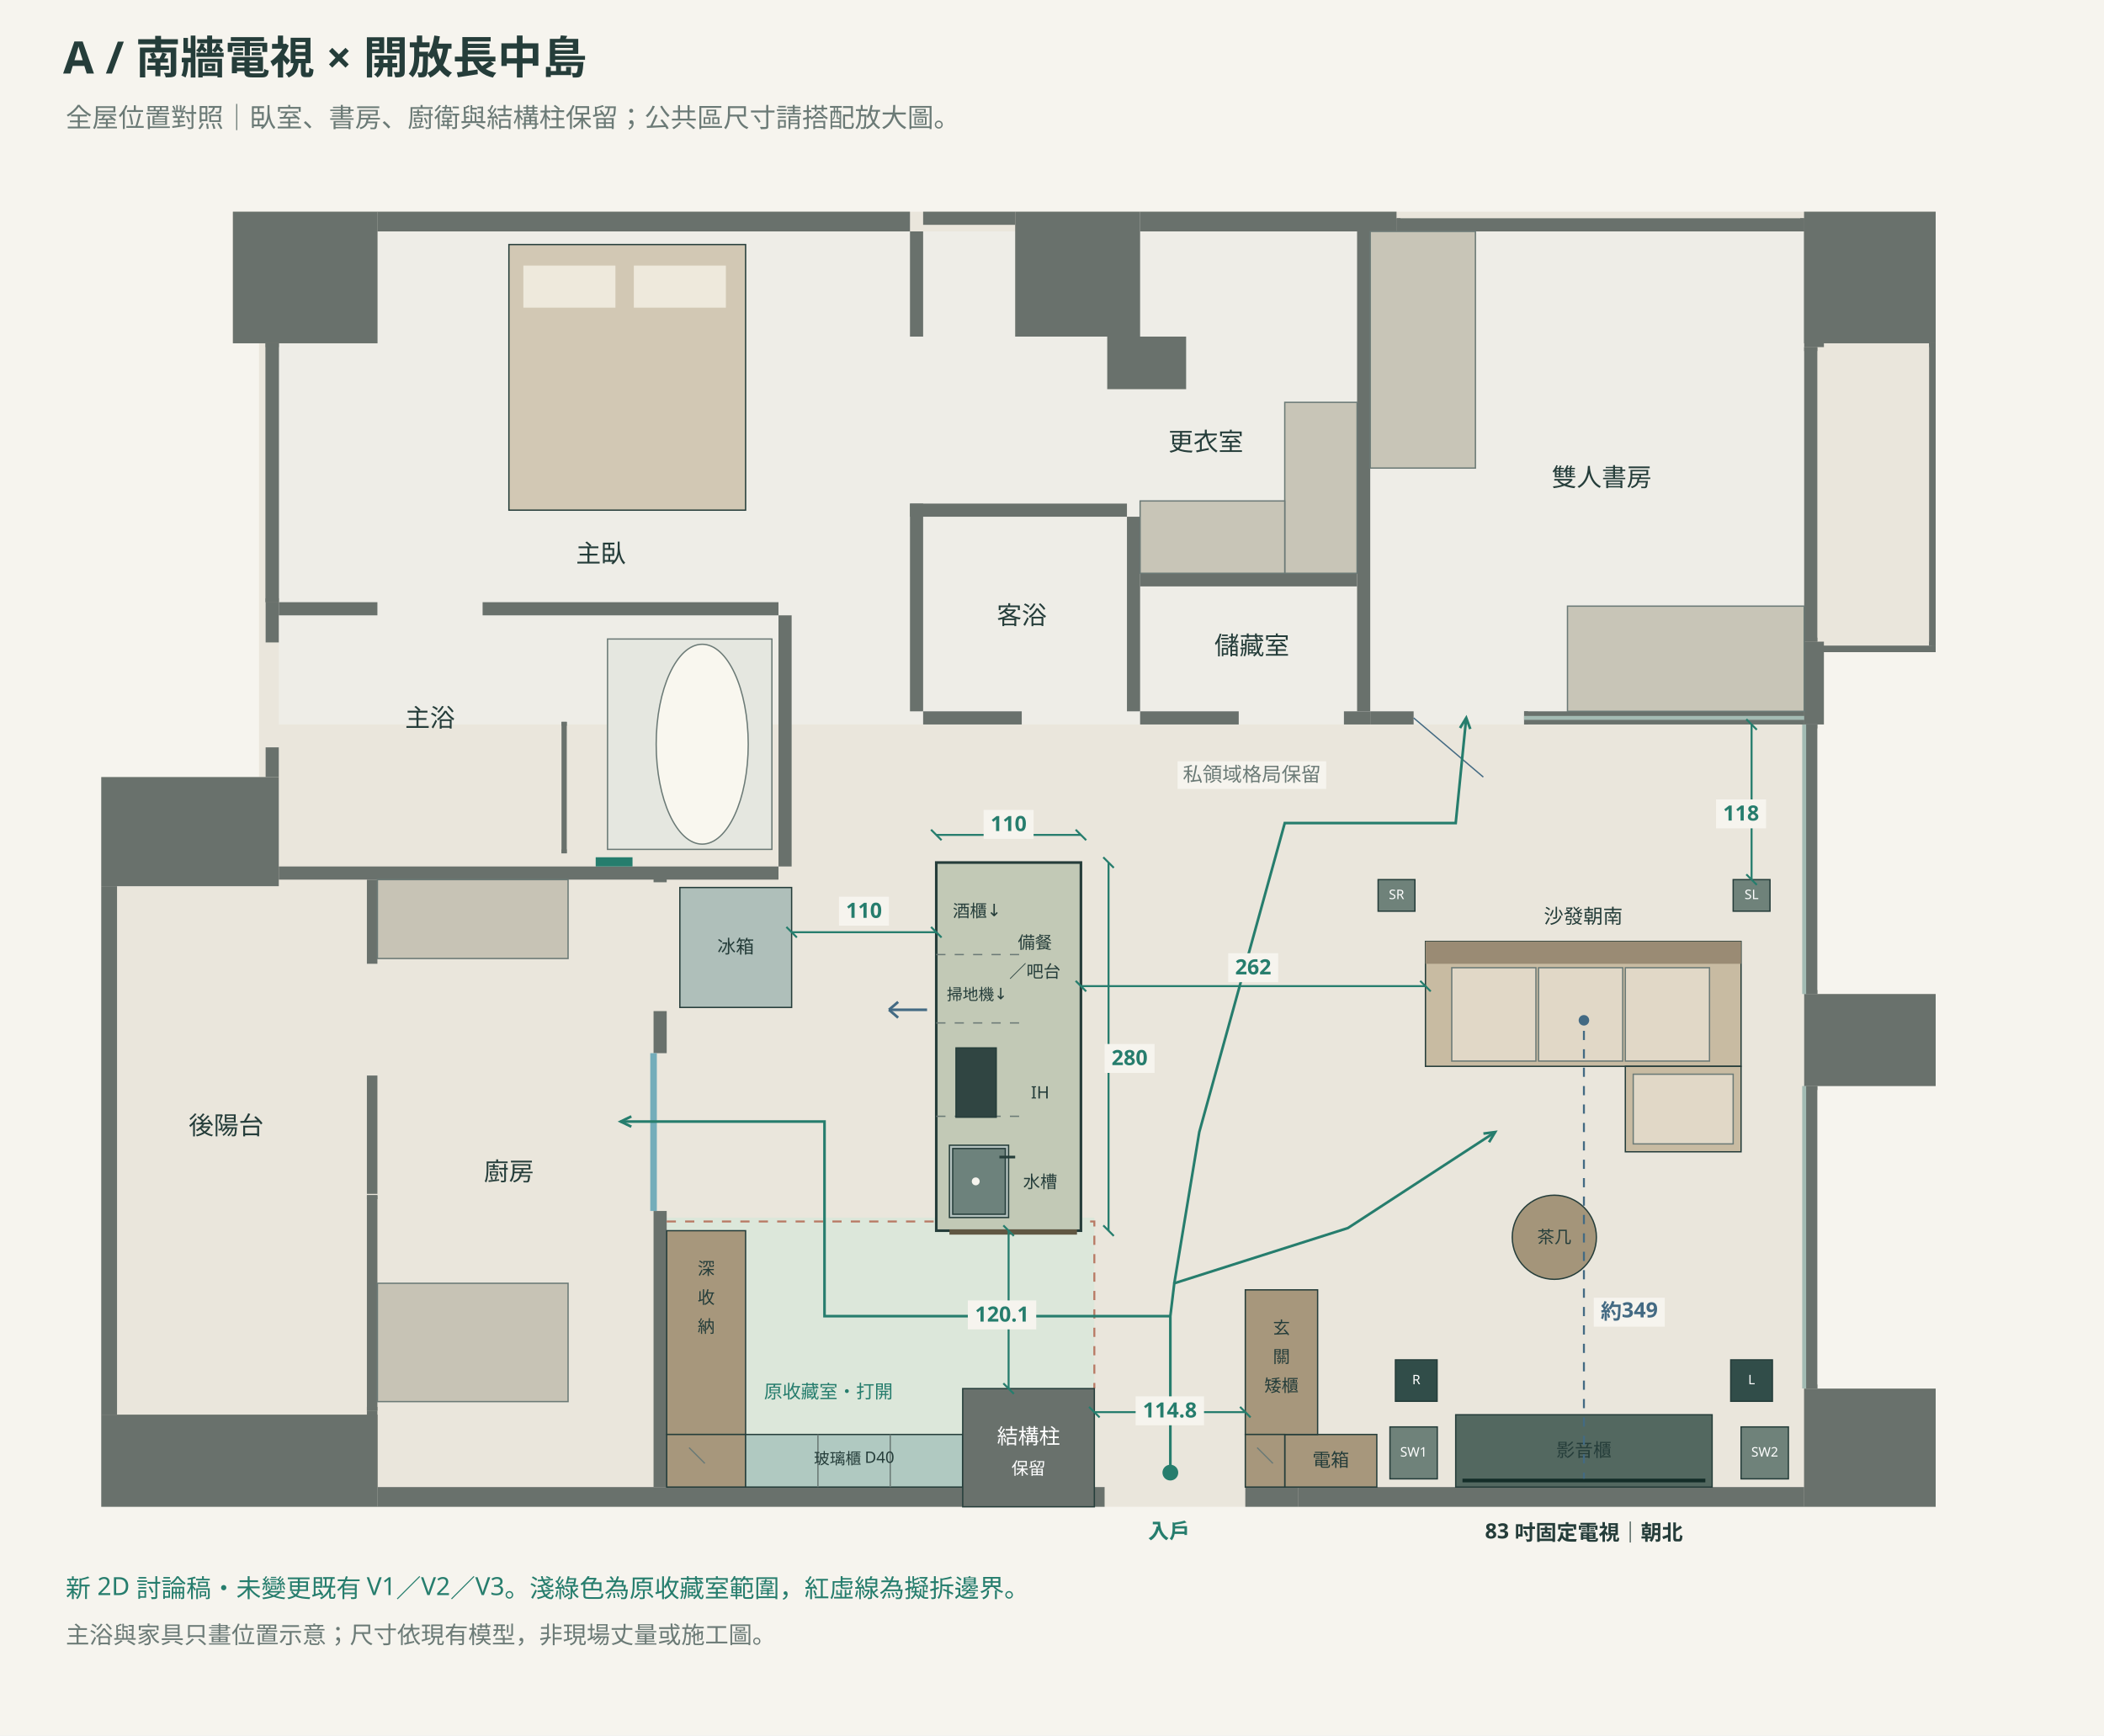
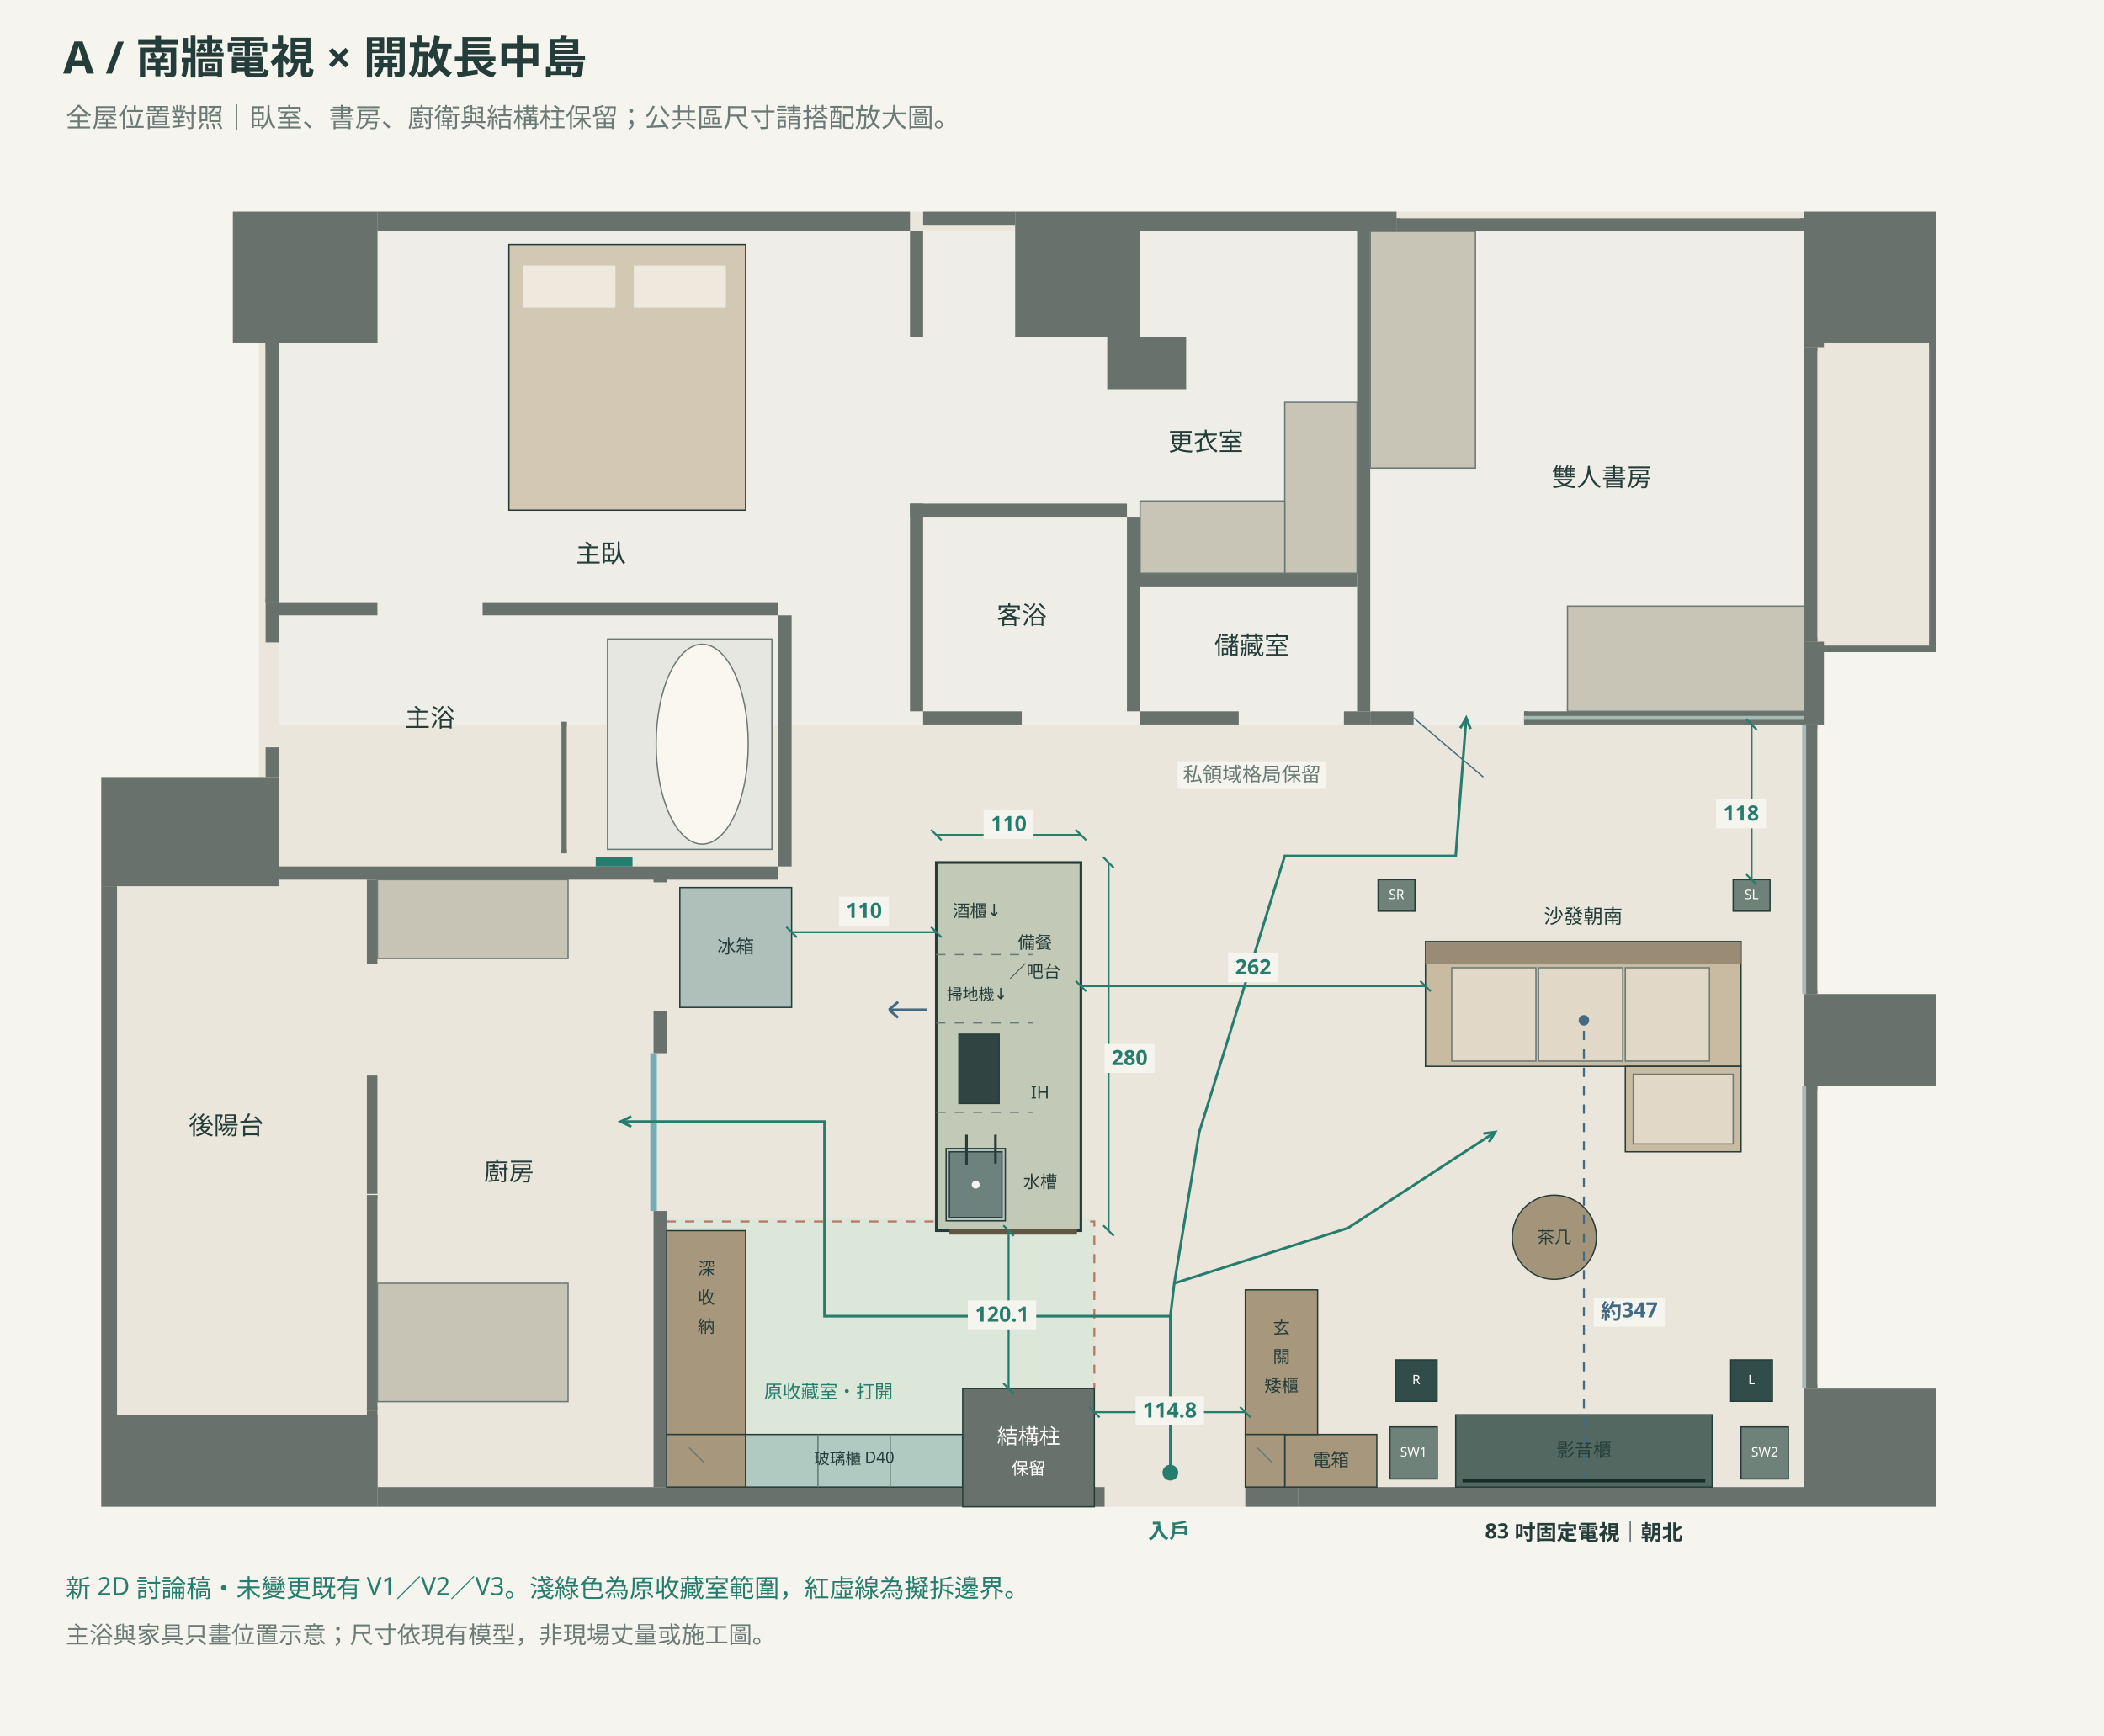
<svg xmlns="http://www.w3.org/2000/svg" width="1600" height="1320" viewBox="0 0 1600 1320" font-family="Microsoft JhengHei,sans-serif">
  <rect width="100%" height="100%" fill="#f6f4ee" />
  <text x="48.00" y="55.92" font-size="34" fill="#253d3a" text-anchor="start" font-weight="700">A  /  南牆電視 × 開放長中島</text>
  <text x="50.00" y="96.60" font-size="20" fill="#6b7a76" text-anchor="start" font-weight="400">全屋位置對照｜臥室、書房、廚衛與結構柱保留；公共區尺寸請搭配放大圖。</text>
  <polygon points="177.00,161.00 1472.00,161.00 1472.00,491.00 1372.00,491.00 1372.00,756.00 1472.00,756.00 1472.00,826.00 1372.00,826.00 1372.00,1056.00 1472.00,1056.00 1472.00,1146.00 77.00,1146.00 77.00,591.00 197.00,591.00 197.00,261.00 177.00,261.00" fill="#eae6dc" stroke="none" stroke-width="1" />
  <rect x="212.00" y="176.00" width="1160.00" height="375.00" fill="#eeede7" stroke="none" stroke-width="1" />
  <rect x="507.00" y="926.00" width="325.20" height="205.00" fill="#dce7da" stroke="none" stroke-width="1" />
  <rect x="772.00" y="161.00" width="95.00" height="95.00" fill="#69716c" stroke="none" stroke-width="1" />
  <rect x="177.10" y="161.00" width="110.00" height="100.10" fill="#69716c" stroke="none" stroke-width="1" />
  <rect x="1371.90" y="161.00" width="100.10" height="100.10" fill="#69716c" stroke="none" stroke-width="1" />
  <rect x="77.00" y="1075.90" width="210.10" height="70.10" fill="#69716c" stroke="none" stroke-width="1" />
  <rect x="1371.90" y="1056.10" width="100.10" height="89.90" fill="#69716c" stroke="none" stroke-width="1" />
  <rect x="732.10" y="1056.10" width="100.10" height="89.90" fill="#69716c" stroke="none" stroke-width="1" />
  <rect x="287.00" y="161.00" width="405.00" height="15.00" fill="#69716c" stroke="none" stroke-width="1" />
  <rect x="1062.00" y="166.00" width="310.00" height="10.00" fill="#69716c" stroke="none" stroke-width="1" />
  <rect x="1062.00" y="166.00" width="3.00" height="10.00" fill="#69716c" stroke="none" stroke-width="1" />
  <rect x="1369.00" y="166.00" width="3.00" height="10.00" fill="#69716c" stroke="none" stroke-width="1" />
  <rect x="1065.00" y="169.50" width="304.00" height="3.00" fill="#69716c" stroke="none" stroke-width="1" />
  <rect x="867.00" y="161.00" width="195.00" height="15.00" fill="#69716c" stroke="none" stroke-width="1" />
  <rect x="692.00" y="176.00" width="10.00" height="80.00" fill="#69716c" stroke="none" stroke-width="1" />
  <rect x="702.00" y="161.00" width="70.00" height="10.00" fill="#69716c" stroke="none" stroke-width="1" />
  <rect x="692.00" y="383.00" width="10.00" height="158.00" fill="#69716c" stroke="none" stroke-width="1" />
  <rect x="202.00" y="261.00" width="10.00" height="197.00" fill="#69716c" stroke="none" stroke-width="1" />
  <rect x="202.00" y="261.00" width="10.00" height="197.00" fill="#69716c" stroke="none" stroke-width="1" />
  <rect x="202.00" y="261.00" width="10.00" height="3.00" fill="#69716c" stroke="none" stroke-width="1" />
  <rect x="202.00" y="455.00" width="10.00" height="3.00" fill="#69716c" stroke="none" stroke-width="1" />
  <rect x="205.50" y="264.00" width="3.00" height="191.00" fill="#69716c" stroke="none" stroke-width="1" />
  <rect x="202.00" y="458.00" width="10.00" height="30.60" fill="#69716c" stroke="none" stroke-width="1" />
  <rect x="202.00" y="568.40" width="10.00" height="22.60" fill="#69716c" stroke="none" stroke-width="1" />
  <rect x="77.00" y="591.00" width="135.00" height="83.00" fill="#69716c" stroke="none" stroke-width="1" />
  <rect x="77.00" y="674.00" width="12.00" height="402.00" fill="#69716c" stroke="none" stroke-width="1" />
  <rect x="287.00" y="1131.00" width="445.00" height="15.00" fill="#69716c" stroke="none" stroke-width="1" />
  <rect x="987.00" y="1131.00" width="385.00" height="15.00" fill="#69716c" stroke="none" stroke-width="1" />
  <rect x="832.00" y="1131.00" width="8.00" height="15.00" fill="#69716c" stroke="none" stroke-width="1" />
  <rect x="947.00" y="1131.00" width="40.00" height="15.00" fill="#69716c" stroke="none" stroke-width="1" />
  <rect x="1372.00" y="176.00" width="15.00" height="88.00" fill="#69716c" stroke="none" stroke-width="1" />
  <rect x="1372.00" y="264.00" width="10.00" height="224.00" fill="#69716c" stroke="none" stroke-width="1" />
  <rect x="1372.00" y="264.00" width="10.00" height="3.00" fill="#69716c" stroke="none" stroke-width="1" />
  <rect x="1372.00" y="485.00" width="10.00" height="3.00" fill="#69716c" stroke="none" stroke-width="1" />
  <rect x="1375.50" y="267.00" width="3.00" height="218.00" fill="#69716c" stroke="none" stroke-width="1" />
  <rect x="1372.00" y="488.00" width="15.00" height="63.00" fill="#69716c" stroke="none" stroke-width="1" />
  <rect x="1372.00" y="551.00" width="10.00" height="205.00" fill="#69716c" stroke="none" stroke-width="1" />
  <rect x="1372.00" y="551.00" width="10.00" height="3.00" fill="#69716c" stroke="none" stroke-width="1" />
  <rect x="1372.00" y="753.00" width="10.00" height="3.00" fill="#69716c" stroke="none" stroke-width="1" />
  <rect x="1375.50" y="554.00" width="3.00" height="199.00" fill="#69716c" stroke="none" stroke-width="1" />
  <rect x="1372.00" y="756.00" width="100.00" height="70.00" fill="#69716c" stroke="none" stroke-width="1" />
  <rect x="1372.00" y="826.00" width="10.00" height="230.00" fill="#69716c" stroke="none" stroke-width="1" />
  <rect x="1372.00" y="826.00" width="10.00" height="3.00" fill="#69716c" stroke="none" stroke-width="1" />
  <rect x="1372.00" y="1053.00" width="10.00" height="3.00" fill="#69716c" stroke="none" stroke-width="1" />
  <rect x="1375.50" y="829.00" width="3.00" height="224.00" fill="#69716c" stroke="none" stroke-width="1" />
  <rect x="1467.00" y="261.00" width="5.00" height="230.00" fill="#69716c" stroke="none" stroke-width="1" />
  <rect x="1467.00" y="261.00" width="5.00" height="3.00" fill="#69716c" stroke="none" stroke-width="1" />
  <rect x="1467.00" y="488.00" width="5.00" height="3.00" fill="#69716c" stroke="none" stroke-width="1" />
  <rect x="1468.75" y="264.00" width="1.50" height="224.00" fill="#69716c" stroke="none" stroke-width="1" />
  <rect x="1372.00" y="491.00" width="100.00" height="5.00" fill="#69716c" stroke="none" stroke-width="1" />
  <rect x="1372.00" y="491.00" width="3.00" height="5.00" fill="#69716c" stroke="none" stroke-width="1" />
  <rect x="1469.00" y="491.00" width="3.00" height="5.00" fill="#69716c" stroke="none" stroke-width="1" />
  <rect x="1375.00" y="492.75" width="94.00" height="1.50" fill="#69716c" stroke="none" stroke-width="1" />
  <rect x="367.00" y="458.00" width="225.00" height="10.00" fill="#69716c" stroke="none" stroke-width="1" />
  <rect x="212.00" y="458.00" width="75.00" height="10.00" fill="#69716c" stroke="none" stroke-width="1" />
  <rect x="592.00" y="468.00" width="10.00" height="191.00" fill="#69716c" stroke="none" stroke-width="1" />
  <rect x="212.00" y="659.00" width="380.00" height="10.00" fill="#69716c" stroke="none" stroke-width="1" />
  <rect x="692.00" y="383.00" width="165.00" height="10.00" fill="#69716c" stroke="none" stroke-width="1" />
  <rect x="857.00" y="393.00" width="10.00" height="148.00" fill="#69716c" stroke="none" stroke-width="1" />
  <rect x="702.00" y="541.00" width="75.00" height="10.00" fill="#69716c" stroke="none" stroke-width="1" />
  <rect x="867.00" y="436.00" width="165.00" height="10.00" fill="#69716c" stroke="none" stroke-width="1" />
  <rect x="1032.00" y="176.00" width="10.00" height="365.00" fill="#69716c" stroke="none" stroke-width="1" />
  <rect x="867.00" y="541.00" width="75.00" height="10.00" fill="#69716c" stroke="none" stroke-width="1" />
  <rect x="1022.00" y="541.00" width="20.00" height="10.00" fill="#69716c" stroke="none" stroke-width="1" />
  <rect x="1042.00" y="541.00" width="33.00" height="10.00" fill="#69716c" stroke="none" stroke-width="1" />
  <rect x="1159.00" y="541.00" width="213.00" height="10.00" fill="#69716c" stroke="none" stroke-width="1" />
  <rect x="1159.00" y="541.00" width="3.00" height="10.00" fill="#69716c" stroke="none" stroke-width="1" />
  <rect x="1369.00" y="541.00" width="3.00" height="10.00" fill="#69716c" stroke="none" stroke-width="1" />
  <rect x="1162.00" y="544.50" width="207.00" height="3.00" fill="#69716c" stroke="none" stroke-width="1" />
  <rect x="497.00" y="668.00" width="10.00" height="3.00" fill="#69716c" stroke="none" stroke-width="1" />
  <rect x="497.00" y="769.00" width="10.00" height="32.00" fill="#69716c" stroke="none" stroke-width="1" />
  <rect x="497.00" y="921.00" width="10.00" height="210.00" fill="#69716c" stroke="none" stroke-width="1" />
  <rect x="279.00" y="669.00" width="8.00" height="64.00" fill="#69716c" stroke="none" stroke-width="1" />
  <rect x="279.00" y="818.00" width="8.00" height="90.00" fill="#69716c" stroke="none" stroke-width="1" />
  <rect x="279.00" y="909.00" width="8.00" height="164.00" fill="#69716c" stroke="none" stroke-width="1" />
  <rect x="279.00" y="909.00" width="8.00" height="3.00" fill="#69716c" stroke="none" stroke-width="1" />
  <rect x="279.00" y="1070.00" width="8.00" height="3.00" fill="#69716c" stroke="none" stroke-width="1" />
  <rect x="281.80" y="912.00" width="2.40" height="158.00" fill="#69716c" stroke="none" stroke-width="1" />
  <rect x="279.00" y="1073.00" width="8.00" height="58.00" fill="#69716c" stroke="none" stroke-width="1" />
  <rect x="842.00" y="256.00" width="60.00" height="40.00" fill="#69716c" stroke="none" stroke-width="1" />
  <rect x="427.00" y="549.00" width="4.00" height="100.00" fill="#69716c" stroke="none" stroke-width="1" />
  <rect x="427.00" y="549.00" width="4.00" height="3.00" fill="#69716c" stroke="none" stroke-width="1" />
  <rect x="427.00" y="646.00" width="4.00" height="3.00" fill="#69716c" stroke="none" stroke-width="1" />
  <rect x="428.40" y="552.00" width="1.20" height="94.00" fill="#69716c" stroke="none" stroke-width="1" />
  <polyline points="1372.00,551.00 1372.00,756.00" fill="none" stroke="#a3bbb3" stroke-width="3" />
  <polyline points="1372.00,826.00 1372.00,1056.00" fill="none" stroke="#a3bbb3" stroke-width="3" />
  <polyline points="1159.00,546.00 1372.00,546.00" fill="none" stroke="#a3bbb3" stroke-width="3" />
  <polyline points="1075.00,546.00 1128.00,591.00" fill="none" stroke="#436a83" stroke-width="1" />
  <polyline points="497.00,801.00 497.00,921.00" fill="none" stroke="#74adba" stroke-width="5" />
  <polyline points="507.00,929.00 832.20,929.00 832.20,1056.00" fill="none" stroke="#b87964" stroke-width="1.5" stroke-dasharray="7 7" />
  <text x="630.00" y="1063.32" font-size="14" fill="#267d6d" text-anchor="middle" font-weight="400">原收藏室・打開</text>
  <rect x="517.00" y="675.00" width="85.00" height="91.20" fill="#afbfba" stroke="#253d3a" stroke-width="1" />
  <text x="559.50" y="724.92" font-size="14" fill="#253d3a" text-anchor="middle" font-weight="400">冰箱</text>
  <rect x="507.00" y="936.00" width="60.00" height="155.00" fill="#a7977c" stroke="#253d3a" stroke-width="1" />
  <text x="537.00" y="969.44" font-size="13" fill="#253d3a" text-anchor="middle" font-weight="400">深</text>
  <text x="537.00" y="991.44" font-size="13" fill="#253d3a" text-anchor="middle" font-weight="400">收</text>
  <text x="537.00" y="1013.44" font-size="13" fill="#253d3a" text-anchor="middle" font-weight="400">納</text>
  <rect x="507.00" y="1091.00" width="60.00" height="40.00" fill="#a7977c" stroke="#253d3a" stroke-width="1" />
  <rect x="567.00" y="1091.00" width="165.00" height="40.00" fill="#b0c9c1" stroke="#253d3a" stroke-width="1" />
  <polyline points="622.00,1091.00 622.00,1131.00" fill="none" stroke="#6b7a76" stroke-width="1" />
  <polyline points="677.00,1091.00 677.00,1131.00" fill="none" stroke="#6b7a76" stroke-width="1" />
  <text x="649.50" y="1113.56" font-size="12" fill="#253d3a" text-anchor="middle" font-weight="400">玻璃櫃 D40</text>
  <rect x="977.00" y="1091.00" width="70.00" height="40.00" fill="#a7977c" stroke="#253d3a" stroke-width="1" />
  <text x="1012.00" y="1115.32" font-size="14" fill="#253d3a" text-anchor="middle" font-weight="400">電箱</text>
  <rect x="1084.00" y="716.00" width="240.00" height="95.00" fill="#c8bba2" stroke="#253d3a" stroke-width="1" />
  <rect x="1104.00" y="736.00" width="64.00" height="71.00" fill="#e1d8c7" stroke="#6b7a76" stroke-width="1" />
  <rect x="1170.00" y="736.00" width="64.00" height="71.00" fill="#e1d8c7" stroke="#6b7a76" stroke-width="1" />
  <rect x="1236.00" y="736.00" width="64.00" height="71.00" fill="#e1d8c7" stroke="#6b7a76" stroke-width="1" />
  <rect x="1084.00" y="716.00" width="240.00" height="17.00" fill="#9a8b74" stroke="none" stroke-width="1" />
  <text x="1204.00" y="702.20" font-size="15" fill="#253d3a" text-anchor="middle" font-weight="400">沙發朝南</text>
  <rect x="1236.00" y="811.00" width="88.00" height="65.00" fill="#c8bba2" stroke="#253d3a" stroke-width="1" />
  <rect x="1242.00" y="817.00" width="76.00" height="53.00" fill="#e1d8c7" stroke="#6b7a76" stroke-width="1" />
  <rect x="1107.00" y="1076.00" width="195.00" height="55.00" fill="#536860" stroke="#253d3a" stroke-width="1" />
  <text x="1204.50" y="1107.82" font-size="14" fill="#253d3a" text-anchor="middle" font-weight="400">影音櫃</text>
  <rect x="947.00" y="981.00" width="55.00" height="110.00" fill="#a7977c" stroke="#253d3a" stroke-width="1" />
  <text x="974.50" y="1014.44" font-size="13" fill="#253d3a" text-anchor="middle" font-weight="400">玄</text>
  <text x="974.50" y="1036.44" font-size="13" fill="#253d3a" text-anchor="middle" font-weight="400">關</text>
  <text x="974.50" y="1058.44" font-size="13" fill="#253d3a" text-anchor="middle" font-weight="400">矮櫃</text>
  <rect x="947.00" y="1091.00" width="30.00" height="40.00" fill="#a7977c" stroke="#253d3a" stroke-width="1" />
  <polyline points="524.00,1101.00 536.00,1113.00" fill="none" stroke="#6b7a76" stroke-width="1" />
  <polyline points="956.00,1101.00 968.00,1113.00" fill="none" stroke="#6b7a76" stroke-width="1" />
  <rect x="732.10" y="1056.10" width="100.10" height="89.90" fill="#69716c" stroke="#253d3a" stroke-width="1" />
  <text x="782.15" y="1098.08" font-size="16" fill="#ffffff" text-anchor="middle" font-weight="400">結構柱</text>
  <text x="782.15" y="1121.44" font-size="13" fill="#ffffff" text-anchor="middle" font-weight="400">保留</text>
  <rect x="712.00" y="656.00" width="110.00" height="280.00" fill="#c2c9b6" stroke="#253d3a" stroke-width="2" />
-   <polyline points="712.00,726.00 775.00,726.00" fill="none" stroke="#6b7a76" stroke-width="1" stroke-dasharray="7 7" />
-   <polyline points="712.00,778.00 775.00,778.00" fill="none" stroke="#6b7a76" stroke-width="1" stroke-dasharray="7 7" />
-   <polyline points="712.00,849.00 775.00,849.00" fill="none" stroke="#6b7a76" stroke-width="1" stroke-dasharray="7 7" />
+   <polyline points="712.00,726.00 785.20,726.00" fill="none" stroke="#6b7a76" stroke-width="1" stroke-dasharray="7 7" />
+   <polyline points="712.00,778.00 785.20,778.00" fill="none" stroke="#6b7a76" stroke-width="1" stroke-dasharray="7 7" />
+   <polyline points="712.00,846.00 785.20,846.00" fill="none" stroke="#6b7a76" stroke-width="1" stroke-dasharray="7 7" />
  <text x="743.00" y="697.44" font-size="13" fill="#253d3a" text-anchor="middle" font-weight="400">酒櫃↓</text>
  <text x="743.00" y="760.56" font-size="12" fill="#253d3a" text-anchor="middle" font-weight="400">掃地機↓</text>
-   <rect x="727.00" y="797.00" width="30.60" height="52.70" fill="#304542" stroke="#253d3a" stroke-width="1" />
-   <rect x="722.00" y="871.00" width="45.00" height="55.00" fill="#b5c3c0" stroke="#253d3a" stroke-width="1" />
-   <rect x="724.50" y="873.50" width="40.00" height="50.00" fill="#6d827c" stroke="#253d3a" stroke-width="1" />
-   <circle cx="742.00" cy="898.50" r="3.00" fill="#f6f4ee" stroke="none" stroke-width="1" />
-   <polyline points="772.00,880.00 760.00,880.00" fill="none" stroke="#253d3a" stroke-width="2" />
+   <rect x="729.20" y="786.55" width="30.60" height="52.70" fill="#304542" stroke="#253d3a" stroke-width="1" />
+   <rect x="719.50" y="873.50" width="45.00" height="55.00" fill="#b5c3c0" stroke="#253d3a" stroke-width="1" />
+   <rect x="722.00" y="876.00" width="40.00" height="50.00" fill="#6d827c" stroke="#253d3a" stroke-width="1" />
+   <circle cx="742.00" cy="901.00" r="3.00" fill="#f6f4ee" stroke="none" stroke-width="1" />
+   <polyline points="735.00,863.00 735.00,886.00" fill="none" stroke="#253d3a" stroke-width="2" />
+   <polyline points="757.00,863.00 757.00,885.00" fill="none" stroke="#253d3a" stroke-width="2" />
  <text x="791.00" y="835.44" font-size="13" fill="#253d3a" text-anchor="middle" font-weight="400">IH</text>
  <text x="791.00" y="903.44" font-size="13" fill="#253d3a" text-anchor="middle" font-weight="400">水槽</text>
  <text x="787.00" y="721.44" font-size="13" fill="#253d3a" text-anchor="middle" font-weight="400">備餐</text>
  <text x="787.00" y="743.44" font-size="13" fill="#253d3a" text-anchor="middle" font-weight="400">／吧台</text>
  <polyline points="722.00,937.00 819.00,937.00" fill="none" stroke="#605742" stroke-width="4" />
  <polyline points="705.00,768.00 676.00,768.00" fill="none" stroke="#436a83" stroke-width="2" />
  <polyline points="676.00,768.00 683.00,762.00" fill="none" stroke="#436a83" stroke-width="2" />
  <polyline points="676.00,768.00 683.00,774.00" fill="none" stroke="#436a83" stroke-width="2" />
  <rect x="1316.15" y="1034.25" width="31.70" height="31.50" fill="#314d49" stroke="#253d3a" stroke-width="1" />
  <text x="1332.00" y="1052.80" font-size="10" fill="#ffffff" text-anchor="middle" font-weight="400">L</text>
  <rect x="1061.15" y="1034.25" width="31.70" height="31.50" fill="#314d49" stroke="#253d3a" stroke-width="1" />
  <text x="1077.00" y="1052.80" font-size="10" fill="#ffffff" text-anchor="middle" font-weight="400">R</text>
  <rect x="1057.00" y="1085.25" width="36.00" height="39.50" fill="#6f827a" stroke="#253d3a" stroke-width="1" />
  <text x="1075.00" y="1107.80" font-size="10" fill="#ffffff" text-anchor="middle" font-weight="400">SW1</text>
  <rect x="1324.00" y="1085.25" width="36.00" height="39.50" fill="#6f827a" stroke="#253d3a" stroke-width="1" />
  <text x="1342.00" y="1107.80" font-size="10" fill="#ffffff" text-anchor="middle" font-weight="400">SW2</text>
  <rect x="1318.00" y="669.00" width="28.00" height="24.00" fill="#6f827a" stroke="#253d3a" stroke-width="1" />
  <text x="1332.00" y="683.80" font-size="10" fill="#ffffff" text-anchor="middle" font-weight="400">SL</text>
  <rect x="1048.00" y="669.00" width="28.00" height="24.00" fill="#6f827a" stroke="#253d3a" stroke-width="1" />
  <text x="1062.00" y="683.80" font-size="10" fill="#ffffff" text-anchor="middle" font-weight="400">SR</text>
  <rect x="1112.15" y="1124.60" width="184.70" height="2.80" fill="#142d28" stroke="none" stroke-width="1" />
  <circle cx="1182.00" cy="941.00" r="32.00" fill="#a4957a" stroke="#253d3a" stroke-width="1" />
  <text x="1182.00" y="945.44" font-size="13" fill="#253d3a" text-anchor="middle" font-weight="400">茶几</text>
  <circle cx="1204.50" cy="776.00" r="4.00" fill="#436a83" stroke="none" stroke-width="1" />
  <polyline points="1204.50,784.00 1204.50,1124.60" fill="none" stroke="#436a83" stroke-width="1.5" stroke-dasharray="7 7" />
  <rect x="1212.00" y="987.00" width="54.00" height="22.00" fill="#f6f4ee" stroke="none" stroke-width="1" />
-   <text x="1239.00" y="1003.08" font-size="16" fill="#436a83" text-anchor="middle" font-weight="700">約349</text>
+   <text x="1239.00" y="1003.08" font-size="16" fill="#436a83" text-anchor="middle" font-weight="700">約347</text>
  <text x="1204.50" y="1170.08" font-size="16" fill="#253d3a" text-anchor="middle" font-weight="700">83 吋固定電視｜朝北</text>
  <polyline points="890.00,1122.00 890.00,1001.00 893.00,976.00 1025.00,934.00 1137.00,861.00" fill="none" stroke="#267d6d" stroke-width="2" />
  <polyline points="1132.35,868.70 1137.00,861.00 1128.07,862.15" fill="none" stroke="#267d6d" stroke-width="2" />
  <polyline points="890.00,1001.00 627.00,1001.00 627.00,853.00 472.00,853.00" fill="none" stroke="#267d6d" stroke-width="2" />
  <polyline points="480.10,849.09 472.00,853.00 480.10,856.91" fill="none" stroke="#267d6d" stroke-width="2" />
-   <polyline points="893.00,976.00 912.00,861.00 977.00,626.00 1107.00,626.00 1115.00,546.00" fill="none" stroke="#267d6d" stroke-width="2" />
-   <polyline points="1118.09,554.45 1115.00,546.00 1110.30,553.67" fill="none" stroke="#267d6d" stroke-width="2" />
+   <polyline points="893.00,976.00 912.00,861.00 977.00,651.00 1107.00,651.00 1115.00,546.00" fill="none" stroke="#267d6d" stroke-width="2" />
+   <polyline points="1118.29,554.38 1115.00,546.00 1110.48,553.78" fill="none" stroke="#267d6d" stroke-width="2" />
  <circle cx="890.00" cy="1120.00" r="6.00" fill="#267d6d" stroke="none" stroke-width="1" />
  <text x="889.00" y="1170.08" font-size="16" fill="#267d6d" text-anchor="middle" font-weight="700">入戶</text>
  <polyline points="602.00,709.00 712.00,709.00" fill="none" stroke="#267d6d" stroke-width="1.5" />
  <polyline points="598.00,705.00 606.00,713.00" fill="none" stroke="#267d6d" stroke-width="1.5" />
  <polyline points="708.00,705.00 716.00,713.00" fill="none" stroke="#267d6d" stroke-width="1.5" />
  <rect x="638.00" y="682.00" width="38.00" height="22.00" fill="#f6f4ee" stroke="none" stroke-width="1" />
  <text x="657.00" y="698.08" font-size="16" fill="#267d6d" text-anchor="middle" font-weight="700">110</text>
  <polyline points="822.00,750.00 1084.00,750.00" fill="none" stroke="#267d6d" stroke-width="1.5" />
  <polyline points="818.00,746.00 826.00,754.00" fill="none" stroke="#267d6d" stroke-width="1.5" />
  <polyline points="1080.00,746.00 1088.00,754.00" fill="none" stroke="#267d6d" stroke-width="1.5" />
  <rect x="934.00" y="725.00" width="38.00" height="22.00" fill="#f6f4ee" stroke="none" stroke-width="1" />
  <text x="953.00" y="741.08" font-size="16" fill="#267d6d" text-anchor="middle" font-weight="700">262</text>
  <polyline points="767.00,936.00 767.00,1056.10" fill="none" stroke="#267d6d" stroke-width="1.5" />
  <polyline points="763.00,932.00 771.00,940.00" fill="none" stroke="#267d6d" stroke-width="1.5" />
  <polyline points="763.00,1052.10 771.00,1060.10" fill="none" stroke="#267d6d" stroke-width="1.5" />
  <rect x="736.00" y="989.05" width="52.00" height="22.00" fill="#f6f4ee" stroke="none" stroke-width="1" />
  <text x="762.00" y="1005.13" font-size="16" fill="#267d6d" text-anchor="middle" font-weight="700">120.1</text>
  <polyline points="832.20,1074.00 947.00,1074.00" fill="none" stroke="#267d6d" stroke-width="1.5" />
  <polyline points="828.20,1070.00 836.20,1078.00" fill="none" stroke="#267d6d" stroke-width="1.5" />
  <polyline points="943.00,1070.00 951.00,1078.00" fill="none" stroke="#267d6d" stroke-width="1.5" />
  <rect x="863.60" y="1062.00" width="52.00" height="22.00" fill="#f6f4ee" stroke="none" stroke-width="1" />
  <text x="889.60" y="1078.08" font-size="16" fill="#267d6d" text-anchor="middle" font-weight="700">114.8</text>
  <polyline points="712.00,635.00 822.00,635.00" fill="none" stroke="#267d6d" stroke-width="1.5" />
  <polyline points="708.00,631.00 716.00,639.00" fill="none" stroke="#267d6d" stroke-width="1.5" />
  <polyline points="818.00,631.00 826.00,639.00" fill="none" stroke="#267d6d" stroke-width="1.5" />
  <rect x="748.00" y="616.00" width="38.00" height="22.00" fill="#f6f4ee" stroke="none" stroke-width="1" />
  <text x="767.00" y="632.08" font-size="16" fill="#267d6d" text-anchor="middle" font-weight="700">110</text>
  <polyline points="843.00,656.00 843.00,936.00" fill="none" stroke="#267d6d" stroke-width="1.5" />
  <polyline points="839.00,652.00 847.00,660.00" fill="none" stroke="#267d6d" stroke-width="1.5" />
  <polyline points="839.00,932.00 847.00,940.00" fill="none" stroke="#267d6d" stroke-width="1.5" />
  <rect x="840.00" y="794.00" width="38.00" height="22.00" fill="#f6f4ee" stroke="none" stroke-width="1" />
  <text x="859.00" y="810.08" font-size="16" fill="#267d6d" text-anchor="middle" font-weight="700">280</text>
  <polyline points="1332.00,551.00 1332.00,669.00" fill="none" stroke="#267d6d" stroke-width="1.5" />
  <polyline points="1328.00,547.00 1336.00,555.00" fill="none" stroke="#267d6d" stroke-width="1.5" />
  <polyline points="1328.00,665.00 1336.00,673.00" fill="none" stroke="#267d6d" stroke-width="1.5" />
  <rect x="1305.00" y="608.00" width="38.00" height="22.00" fill="#f6f4ee" stroke="none" stroke-width="1" />
  <text x="1324.00" y="624.08" font-size="16" fill="#267d6d" text-anchor="middle" font-weight="700">118</text>
  <rect x="387.00" y="186.00" width="180.00" height="202.00" fill="#d2c8b4" stroke="#253d3a" stroke-width="1" />
  <rect x="398.00" y="202.00" width="70.00" height="32.00" fill="#eee9dc" stroke="none" stroke-width="1" />
  <rect x="482.00" y="202.00" width="70.00" height="32.00" fill="#eee9dc" stroke="none" stroke-width="1" />
  <rect x="1042.00" y="176.00" width="80.00" height="180.00" fill="#c8c5b7" stroke="#6b7a76" stroke-width="1" />
  <rect x="1192.00" y="461.00" width="180.00" height="80.00" fill="#c8c5b7" stroke="#6b7a76" stroke-width="1" />
  <rect x="977.00" y="306.00" width="55.00" height="130.00" fill="#c8c5b7" stroke="#6b7a76" stroke-width="1" />
  <rect x="867.00" y="381.00" width="110.00" height="55.00" fill="#c8c5b7" stroke="#6b7a76" stroke-width="1" />
  <rect x="462.00" y="486.00" width="125.00" height="160.00" fill="#e5e7e0" stroke="#6b7a76" stroke-width="1" />
  <ellipse cx="534" cy="566" rx="35" ry="76" fill="#f9f7ef" stroke="#6b7a76" />
  <rect x="453.00" y="652.00" width="28.00" height="7.00" fill="#267d6d" stroke="none" stroke-width="1" />
  <rect x="287.00" y="669.00" width="145.00" height="60.00" fill="#c7c3b5" stroke="#6b7a76" stroke-width="1" />
  <rect x="287.00" y="976.00" width="145.00" height="90.00" fill="#c7c3b5" stroke="#6b7a76" stroke-width="1" />
  <text x="457.00" y="427.72" font-size="19" fill="#253d3a" text-anchor="middle" font-weight="400">主臥</text>
  <text x="917.00" y="342.72" font-size="19" fill="#253d3a" text-anchor="middle" font-weight="400">更衣室</text>
  <text x="1218.00" y="369.72" font-size="19" fill="#253d3a" text-anchor="middle" font-weight="400">雙人書房</text>
  <text x="777.00" y="474.72" font-size="19" fill="#253d3a" text-anchor="middle" font-weight="400">客浴</text>
  <text x="952.00" y="497.72" font-size="19" fill="#253d3a" text-anchor="middle" font-weight="400">儲藏室</text>
  <text x="327.00" y="552.72" font-size="19" fill="#253d3a" text-anchor="middle" font-weight="400">主浴</text>
  <text x="387.00" y="897.72" font-size="19" fill="#253d3a" text-anchor="middle" font-weight="400">廚房</text>
  <text x="172.00" y="862.72" font-size="19" fill="#253d3a" text-anchor="middle" font-weight="400">後陽台</text>
  <rect x="895.50" y="579.00" width="113.00" height="21.00" fill="#f6f4ee" stroke="none" stroke-width="1" />
  <text x="952.00" y="594.20" font-size="15" fill="#6b7a76" text-anchor="middle" font-weight="400">私領域格局保留</text>
  <text x="50.00" y="1214.72" font-size="19" fill="#267d6d" text-anchor="start" font-weight="400">新 2D 討論稿・未變更既有 V1／V2／V3。淺綠色為原收藏室範圍，紅虛線為擬拆邊界。</text>
  <text x="50.00" y="1249.84" font-size="18" fill="#6b7a76" text-anchor="start" font-weight="400">主浴與家具只畫位置示意；尺寸依現有模型，非現場丈量或施工圖。</text>
</svg>
